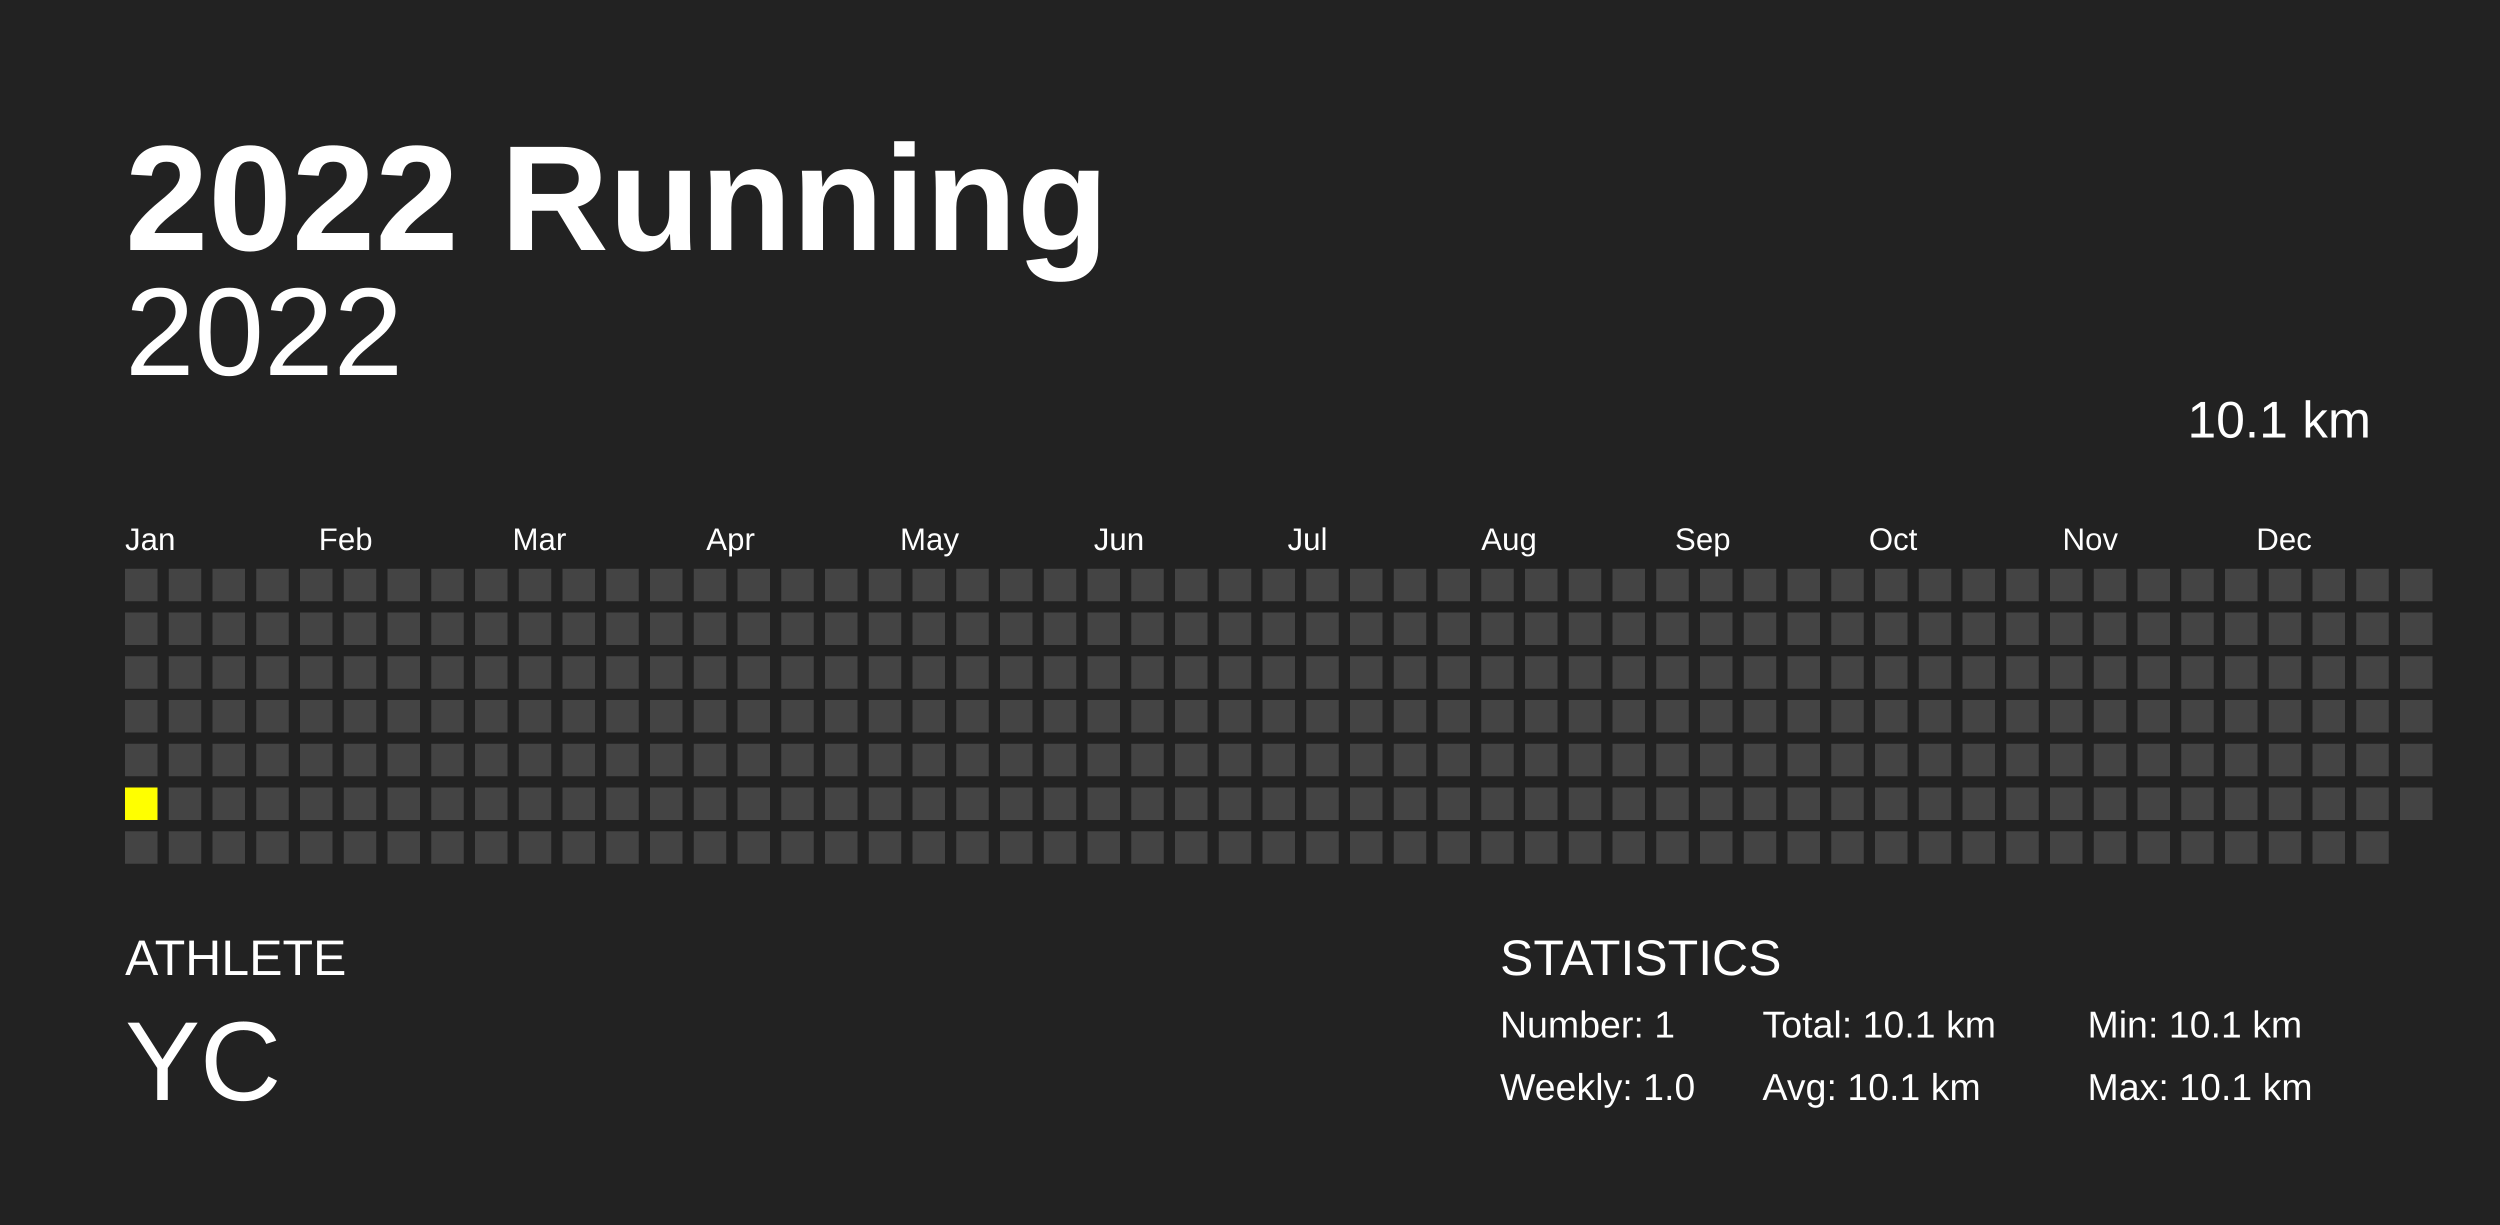
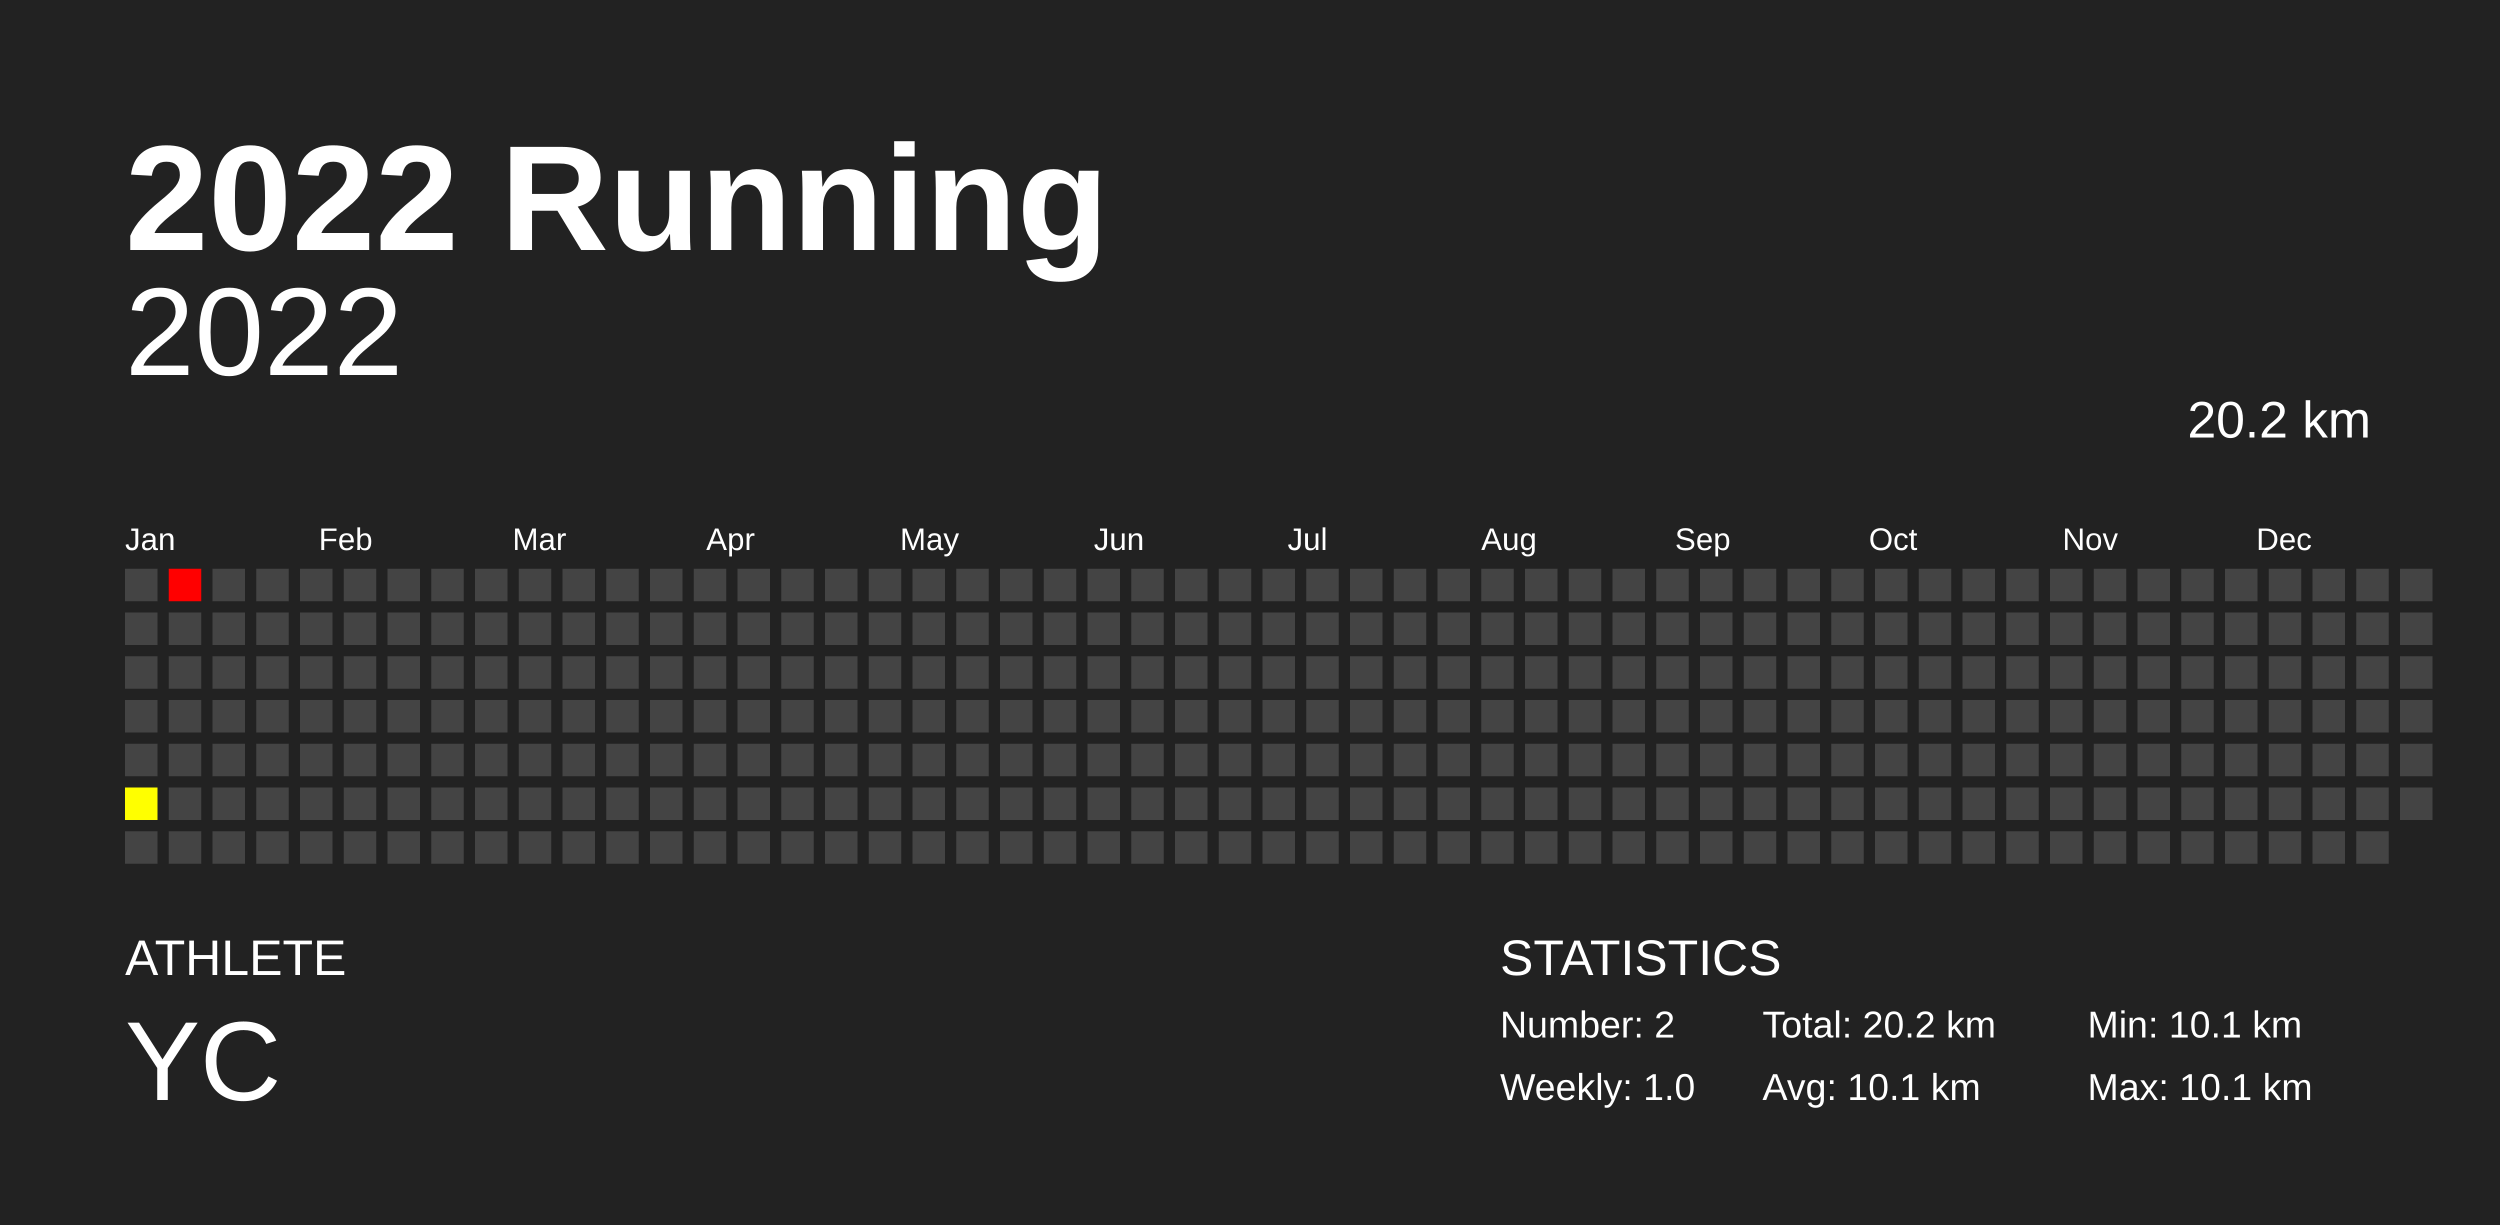
<svg xmlns="http://www.w3.org/2000/svg" baseProfile="full" height="98mm" version="1.1" viewBox="0,0,200,98" width="200mm">
  <defs />
  <rect fill="#222222" height="98" width="200" x="0" y="0" />
  <text fill="#FFFFFF" style="font-size:12px; font-family:Arial; font-weight:bold;" x="10" y="20">2022 Running</text>
  <text fill="#FFFFFF" style="font-size:4px; font-family:Arial" x="10" y="78">ATHLETE</text>
  <text fill="#FFFFFF" style="font-size:9px; font-family:Arial" x="10" y="88">YC</text>
  <text fill="#FFFFFF" style="font-size:4px; font-family:Arial" x="120" y="78">STATISTICS</text>
-   <text fill="#FFFFFF" style="font-size:3px; font-family:Arial" x="120" y="83">Number: 1</text>
+   <text fill="#FFFFFF" style="font-size:3px; font-family:Arial" x="120" y="83">Number: 2</text>
  <text fill="#FFFFFF" style="font-size:3px; font-family:Arial" x="120" y="88">Weekly: 1.0</text>
-   <text fill="#FFFFFF" style="font-size:3px; font-family:Arial" x="141" y="83">Total: 10.1 km</text>
+   <text fill="#FFFFFF" style="font-size:3px; font-family:Arial" x="141" y="83">Total: 20.2 km</text>
  <text fill="#FFFFFF" style="font-size:3px; font-family:Arial" x="141" y="88">Avg: 10.1 km</text>
  <text fill="#FFFFFF" style="font-size:3px; font-family:Arial" x="167" y="83">Min: 10.1 km</text>
  <text fill="#FFFFFF" style="font-size:3px; font-family:Arial" x="167" y="88">Max: 10.1 km</text>
  <text alignment-baseline="hanging" fill="#FFFFFF" style="font-size:10.0px; font-family:Arial;" x="10" y="30">2022</text>
-   <text alignment-baseline="hanging" fill="#FFFFFF" style="font-size:4.125px; font-family:Arial;" x="175" y="35">10.1 km</text>
+   <text alignment-baseline="hanging" fill="#FFFFFF" style="font-size:4.125px; font-family:Arial;" x="175" y="35">20.2 km</text>
  <text fill="#FFFFFF" style="font-size:2.5px; font-family:Arial" x="10.0" y="44">Jan</text>
  <text fill="#FFFFFF" style="font-size:2.5px; font-family:Arial" x="25.5" y="44">Feb</text>
  <text fill="#FFFFFF" style="font-size:2.5px; font-family:Arial" x="41.0" y="44">Mar</text>
  <text fill="#FFFFFF" style="font-size:2.5px; font-family:Arial" x="56.5" y="44">Apr</text>
  <text fill="#FFFFFF" style="font-size:2.5px; font-family:Arial" x="72.0" y="44">May</text>
  <text fill="#FFFFFF" style="font-size:2.5px; font-family:Arial" x="87.5" y="44">Jun</text>
  <text fill="#FFFFFF" style="font-size:2.5px; font-family:Arial" x="103.0" y="44">Jul</text>
  <text fill="#FFFFFF" style="font-size:2.5px; font-family:Arial" x="118.5" y="44">Aug</text>
  <text fill="#FFFFFF" style="font-size:2.5px; font-family:Arial" x="134.0" y="44">Sep</text>
  <text fill="#FFFFFF" style="font-size:2.5px; font-family:Arial" x="149.5" y="44">Oct</text>
  <text fill="#FFFFFF" style="font-size:2.5px; font-family:Arial" x="165.0" y="44">Nov</text>
  <text fill="#FFFFFF" style="font-size:2.5px; font-family:Arial" x="180.5" y="44">Dec</text>
  <rect fill="#444444" height="2.6" width="2.6" x="10.0" y="45.5" />
  <rect fill="#444444" height="2.6" width="2.6" x="10.0" y="49.0" />
  <rect fill="#444444" height="2.6" width="2.6" x="10.0" y="52.5" />
  <rect fill="#444444" height="2.6" width="2.6" x="10.0" y="56.0" />
  <rect fill="#444444" height="2.6" width="2.6" x="10.0" y="59.5" />
-   <rect fill="yellow" height="2.6" width="2.6" x="10.0" y="63.0" />
+   <rect fill="#ffff00" height="2.6" width="2.6" x="10.0" y="63.0" />
  <rect fill="#444444" height="2.6" width="2.6" x="10.0" y="66.5" />
-   <rect fill="#444444" height="2.6" width="2.6" x="13.5" y="45.5" />
+   <rect fill="#ff0000" height="2.6" width="2.6" x="13.5" y="45.5" />
  <rect fill="#444444" height="2.6" width="2.6" x="13.5" y="49.0" />
  <rect fill="#444444" height="2.6" width="2.6" x="13.5" y="52.5" />
  <rect fill="#444444" height="2.6" width="2.6" x="13.5" y="56.0" />
  <rect fill="#444444" height="2.6" width="2.6" x="13.5" y="59.5" />
  <rect fill="#444444" height="2.6" width="2.6" x="13.5" y="63.0" />
  <rect fill="#444444" height="2.6" width="2.6" x="13.5" y="66.5" />
  <rect fill="#444444" height="2.6" width="2.6" x="17.0" y="45.5" />
  <rect fill="#444444" height="2.6" width="2.6" x="17.0" y="49.0" />
  <rect fill="#444444" height="2.6" width="2.6" x="17.0" y="52.5" />
  <rect fill="#444444" height="2.6" width="2.6" x="17.0" y="56.0" />
  <rect fill="#444444" height="2.6" width="2.6" x="17.0" y="59.5" />
  <rect fill="#444444" height="2.6" width="2.6" x="17.0" y="63.0" />
  <rect fill="#444444" height="2.6" width="2.6" x="17.0" y="66.5" />
  <rect fill="#444444" height="2.6" width="2.6" x="20.5" y="45.5" />
  <rect fill="#444444" height="2.6" width="2.6" x="20.5" y="49.0" />
  <rect fill="#444444" height="2.6" width="2.6" x="20.5" y="52.5" />
  <rect fill="#444444" height="2.6" width="2.6" x="20.5" y="56.0" />
  <rect fill="#444444" height="2.6" width="2.6" x="20.5" y="59.5" />
  <rect fill="#444444" height="2.6" width="2.6" x="20.5" y="63.0" />
  <rect fill="#444444" height="2.6" width="2.6" x="20.5" y="66.5" />
  <rect fill="#444444" height="2.6" width="2.6" x="24.0" y="45.5" />
  <rect fill="#444444" height="2.6" width="2.6" x="24.0" y="49.0" />
  <rect fill="#444444" height="2.6" width="2.6" x="24.0" y="52.5" />
  <rect fill="#444444" height="2.6" width="2.6" x="24.0" y="56.0" />
  <rect fill="#444444" height="2.6" width="2.6" x="24.0" y="59.5" />
  <rect fill="#444444" height="2.6" width="2.6" x="24.0" y="63.0" />
  <rect fill="#444444" height="2.6" width="2.6" x="24.0" y="66.5" />
  <rect fill="#444444" height="2.6" width="2.6" x="27.5" y="45.5" />
  <rect fill="#444444" height="2.6" width="2.6" x="27.5" y="49.0" />
  <rect fill="#444444" height="2.6" width="2.6" x="27.5" y="52.5" />
  <rect fill="#444444" height="2.6" width="2.6" x="27.5" y="56.0" />
  <rect fill="#444444" height="2.6" width="2.6" x="27.5" y="59.5" />
  <rect fill="#444444" height="2.6" width="2.6" x="27.5" y="63.0" />
  <rect fill="#444444" height="2.6" width="2.6" x="27.5" y="66.5" />
  <rect fill="#444444" height="2.6" width="2.6" x="31.0" y="45.5" />
  <rect fill="#444444" height="2.6" width="2.6" x="31.0" y="49.0" />
  <rect fill="#444444" height="2.6" width="2.6" x="31.0" y="52.5" />
  <rect fill="#444444" height="2.6" width="2.6" x="31.0" y="56.0" />
  <rect fill="#444444" height="2.6" width="2.6" x="31.0" y="59.5" />
  <rect fill="#444444" height="2.6" width="2.6" x="31.0" y="63.0" />
  <rect fill="#444444" height="2.6" width="2.6" x="31.0" y="66.5" />
  <rect fill="#444444" height="2.6" width="2.6" x="34.5" y="45.5" />
  <rect fill="#444444" height="2.6" width="2.6" x="34.5" y="49.0" />
  <rect fill="#444444" height="2.6" width="2.6" x="34.5" y="52.5" />
  <rect fill="#444444" height="2.6" width="2.6" x="34.5" y="56.0" />
  <rect fill="#444444" height="2.6" width="2.6" x="34.5" y="59.5" />
  <rect fill="#444444" height="2.6" width="2.6" x="34.5" y="63.0" />
  <rect fill="#444444" height="2.6" width="2.6" x="34.5" y="66.5" />
  <rect fill="#444444" height="2.6" width="2.6" x="38.0" y="45.5" />
  <rect fill="#444444" height="2.6" width="2.6" x="38.0" y="49.0" />
  <rect fill="#444444" height="2.6" width="2.6" x="38.0" y="52.5" />
  <rect fill="#444444" height="2.6" width="2.6" x="38.0" y="56.0" />
  <rect fill="#444444" height="2.6" width="2.6" x="38.0" y="59.5" />
  <rect fill="#444444" height="2.6" width="2.6" x="38.0" y="63.0" />
  <rect fill="#444444" height="2.6" width="2.6" x="38.0" y="66.5" />
  <rect fill="#444444" height="2.6" width="2.6" x="41.5" y="45.5" />
  <rect fill="#444444" height="2.6" width="2.6" x="41.5" y="49.0" />
  <rect fill="#444444" height="2.6" width="2.6" x="41.5" y="52.5" />
  <rect fill="#444444" height="2.6" width="2.6" x="41.5" y="56.0" />
  <rect fill="#444444" height="2.6" width="2.6" x="41.5" y="59.5" />
  <rect fill="#444444" height="2.6" width="2.6" x="41.5" y="63.0" />
  <rect fill="#444444" height="2.6" width="2.6" x="41.5" y="66.5" />
  <rect fill="#444444" height="2.6" width="2.6" x="45.0" y="45.5" />
  <rect fill="#444444" height="2.6" width="2.6" x="45.0" y="49.0" />
  <rect fill="#444444" height="2.6" width="2.6" x="45.0" y="52.5" />
  <rect fill="#444444" height="2.6" width="2.6" x="45.0" y="56.0" />
  <rect fill="#444444" height="2.6" width="2.6" x="45.0" y="59.5" />
  <rect fill="#444444" height="2.6" width="2.6" x="45.0" y="63.0" />
  <rect fill="#444444" height="2.6" width="2.6" x="45.0" y="66.5" />
  <rect fill="#444444" height="2.6" width="2.6" x="48.5" y="45.5" />
  <rect fill="#444444" height="2.6" width="2.6" x="48.5" y="49.0" />
  <rect fill="#444444" height="2.6" width="2.6" x="48.5" y="52.5" />
  <rect fill="#444444" height="2.6" width="2.6" x="48.5" y="56.0" />
  <rect fill="#444444" height="2.6" width="2.6" x="48.5" y="59.5" />
  <rect fill="#444444" height="2.6" width="2.6" x="48.5" y="63.0" />
  <rect fill="#444444" height="2.6" width="2.6" x="48.5" y="66.5" />
  <rect fill="#444444" height="2.6" width="2.6" x="52.0" y="45.5" />
  <rect fill="#444444" height="2.6" width="2.6" x="52.0" y="49.0" />
  <rect fill="#444444" height="2.6" width="2.6" x="52.0" y="52.5" />
  <rect fill="#444444" height="2.6" width="2.6" x="52.0" y="56.0" />
  <rect fill="#444444" height="2.6" width="2.6" x="52.0" y="59.5" />
  <rect fill="#444444" height="2.6" width="2.6" x="52.0" y="63.0" />
  <rect fill="#444444" height="2.6" width="2.6" x="52.0" y="66.5" />
  <rect fill="#444444" height="2.6" width="2.6" x="55.5" y="45.5" />
  <rect fill="#444444" height="2.6" width="2.6" x="55.5" y="49.0" />
  <rect fill="#444444" height="2.6" width="2.6" x="55.5" y="52.5" />
  <rect fill="#444444" height="2.6" width="2.6" x="55.5" y="56.0" />
  <rect fill="#444444" height="2.6" width="2.6" x="55.5" y="59.5" />
  <rect fill="#444444" height="2.6" width="2.6" x="55.5" y="63.0" />
  <rect fill="#444444" height="2.6" width="2.6" x="55.5" y="66.5" />
  <rect fill="#444444" height="2.6" width="2.6" x="59.0" y="45.5" />
  <rect fill="#444444" height="2.6" width="2.6" x="59.0" y="49.0" />
  <rect fill="#444444" height="2.6" width="2.6" x="59.0" y="52.5" />
  <rect fill="#444444" height="2.6" width="2.6" x="59.0" y="56.0" />
  <rect fill="#444444" height="2.6" width="2.6" x="59.0" y="59.5" />
  <rect fill="#444444" height="2.6" width="2.6" x="59.0" y="63.0" />
  <rect fill="#444444" height="2.6" width="2.6" x="59.0" y="66.5" />
  <rect fill="#444444" height="2.6" width="2.6" x="62.5" y="45.5" />
  <rect fill="#444444" height="2.6" width="2.6" x="62.5" y="49.0" />
  <rect fill="#444444" height="2.6" width="2.6" x="62.5" y="52.5" />
  <rect fill="#444444" height="2.6" width="2.6" x="62.5" y="56.0" />
  <rect fill="#444444" height="2.6" width="2.6" x="62.5" y="59.5" />
  <rect fill="#444444" height="2.6" width="2.6" x="62.5" y="63.0" />
  <rect fill="#444444" height="2.6" width="2.6" x="62.5" y="66.5" />
  <rect fill="#444444" height="2.6" width="2.6" x="66.0" y="45.5" />
  <rect fill="#444444" height="2.6" width="2.6" x="66.0" y="49.0" />
  <rect fill="#444444" height="2.6" width="2.6" x="66.0" y="52.5" />
  <rect fill="#444444" height="2.6" width="2.6" x="66.0" y="56.0" />
  <rect fill="#444444" height="2.6" width="2.6" x="66.0" y="59.5" />
  <rect fill="#444444" height="2.6" width="2.6" x="66.0" y="63.0" />
  <rect fill="#444444" height="2.6" width="2.6" x="66.0" y="66.5" />
  <rect fill="#444444" height="2.6" width="2.6" x="69.5" y="45.5" />
  <rect fill="#444444" height="2.6" width="2.6" x="69.5" y="49.0" />
  <rect fill="#444444" height="2.6" width="2.6" x="69.5" y="52.5" />
  <rect fill="#444444" height="2.6" width="2.6" x="69.5" y="56.0" />
  <rect fill="#444444" height="2.6" width="2.6" x="69.5" y="59.5" />
  <rect fill="#444444" height="2.6" width="2.6" x="69.5" y="63.0" />
  <rect fill="#444444" height="2.6" width="2.6" x="69.5" y="66.5" />
  <rect fill="#444444" height="2.6" width="2.6" x="73.0" y="45.5" />
  <rect fill="#444444" height="2.6" width="2.6" x="73.0" y="49.0" />
  <rect fill="#444444" height="2.6" width="2.6" x="73.0" y="52.5" />
  <rect fill="#444444" height="2.6" width="2.6" x="73.0" y="56.0" />
  <rect fill="#444444" height="2.6" width="2.6" x="73.0" y="59.5" />
  <rect fill="#444444" height="2.6" width="2.6" x="73.0" y="63.0" />
  <rect fill="#444444" height="2.6" width="2.6" x="73.0" y="66.5" />
  <rect fill="#444444" height="2.6" width="2.6" x="76.5" y="45.5" />
  <rect fill="#444444" height="2.6" width="2.6" x="76.5" y="49.0" />
  <rect fill="#444444" height="2.6" width="2.6" x="76.5" y="52.5" />
  <rect fill="#444444" height="2.6" width="2.6" x="76.5" y="56.0" />
  <rect fill="#444444" height="2.6" width="2.6" x="76.5" y="59.5" />
  <rect fill="#444444" height="2.6" width="2.6" x="76.5" y="63.0" />
  <rect fill="#444444" height="2.6" width="2.6" x="76.5" y="66.5" />
  <rect fill="#444444" height="2.6" width="2.6" x="80.0" y="45.5" />
  <rect fill="#444444" height="2.6" width="2.6" x="80.0" y="49.0" />
  <rect fill="#444444" height="2.6" width="2.6" x="80.0" y="52.5" />
  <rect fill="#444444" height="2.6" width="2.6" x="80.0" y="56.0" />
  <rect fill="#444444" height="2.6" width="2.6" x="80.0" y="59.5" />
  <rect fill="#444444" height="2.6" width="2.6" x="80.0" y="63.0" />
  <rect fill="#444444" height="2.6" width="2.6" x="80.0" y="66.5" />
  <rect fill="#444444" height="2.6" width="2.6" x="83.5" y="45.5" />
  <rect fill="#444444" height="2.6" width="2.6" x="83.5" y="49.0" />
  <rect fill="#444444" height="2.6" width="2.6" x="83.5" y="52.5" />
  <rect fill="#444444" height="2.6" width="2.6" x="83.5" y="56.0" />
  <rect fill="#444444" height="2.6" width="2.6" x="83.5" y="59.5" />
  <rect fill="#444444" height="2.6" width="2.6" x="83.5" y="63.0" />
  <rect fill="#444444" height="2.6" width="2.6" x="83.5" y="66.5" />
  <rect fill="#444444" height="2.6" width="2.6" x="87.0" y="45.5" />
  <rect fill="#444444" height="2.6" width="2.6" x="87.0" y="49.0" />
  <rect fill="#444444" height="2.6" width="2.6" x="87.0" y="52.5" />
  <rect fill="#444444" height="2.6" width="2.6" x="87.0" y="56.0" />
  <rect fill="#444444" height="2.6" width="2.6" x="87.0" y="59.5" />
  <rect fill="#444444" height="2.6" width="2.6" x="87.0" y="63.0" />
  <rect fill="#444444" height="2.6" width="2.6" x="87.0" y="66.5" />
  <rect fill="#444444" height="2.6" width="2.6" x="90.5" y="45.5" />
  <rect fill="#444444" height="2.6" width="2.6" x="90.5" y="49.0" />
  <rect fill="#444444" height="2.6" width="2.6" x="90.5" y="52.5" />
  <rect fill="#444444" height="2.6" width="2.6" x="90.5" y="56.0" />
  <rect fill="#444444" height="2.6" width="2.6" x="90.5" y="59.5" />
  <rect fill="#444444" height="2.6" width="2.6" x="90.5" y="63.0" />
  <rect fill="#444444" height="2.6" width="2.6" x="90.5" y="66.5" />
  <rect fill="#444444" height="2.6" width="2.6" x="94.0" y="45.5" />
  <rect fill="#444444" height="2.6" width="2.6" x="94.0" y="49.0" />
  <rect fill="#444444" height="2.6" width="2.6" x="94.0" y="52.5" />
  <rect fill="#444444" height="2.6" width="2.6" x="94.0" y="56.0" />
  <rect fill="#444444" height="2.6" width="2.6" x="94.0" y="59.5" />
  <rect fill="#444444" height="2.6" width="2.6" x="94.0" y="63.0" />
  <rect fill="#444444" height="2.6" width="2.6" x="94.0" y="66.5" />
  <rect fill="#444444" height="2.6" width="2.6" x="97.5" y="45.5" />
  <rect fill="#444444" height="2.6" width="2.6" x="97.5" y="49.0" />
  <rect fill="#444444" height="2.6" width="2.6" x="97.5" y="52.5" />
  <rect fill="#444444" height="2.6" width="2.6" x="97.5" y="56.0" />
  <rect fill="#444444" height="2.6" width="2.6" x="97.5" y="59.5" />
  <rect fill="#444444" height="2.6" width="2.6" x="97.5" y="63.0" />
  <rect fill="#444444" height="2.6" width="2.6" x="97.5" y="66.5" />
  <rect fill="#444444" height="2.6" width="2.6" x="101.0" y="45.5" />
  <rect fill="#444444" height="2.6" width="2.6" x="101.0" y="49.0" />
  <rect fill="#444444" height="2.6" width="2.6" x="101.0" y="52.5" />
  <rect fill="#444444" height="2.6" width="2.6" x="101.0" y="56.0" />
  <rect fill="#444444" height="2.6" width="2.6" x="101.0" y="59.5" />
  <rect fill="#444444" height="2.6" width="2.6" x="101.0" y="63.0" />
  <rect fill="#444444" height="2.6" width="2.6" x="101.0" y="66.5" />
  <rect fill="#444444" height="2.6" width="2.6" x="104.5" y="45.5" />
  <rect fill="#444444" height="2.6" width="2.6" x="104.5" y="49.0" />
  <rect fill="#444444" height="2.6" width="2.6" x="104.5" y="52.5" />
  <rect fill="#444444" height="2.6" width="2.6" x="104.5" y="56.0" />
  <rect fill="#444444" height="2.6" width="2.6" x="104.5" y="59.5" />
  <rect fill="#444444" height="2.6" width="2.6" x="104.5" y="63.0" />
  <rect fill="#444444" height="2.6" width="2.6" x="104.5" y="66.5" />
  <rect fill="#444444" height="2.6" width="2.6" x="108.0" y="45.5" />
  <rect fill="#444444" height="2.6" width="2.6" x="108.0" y="49.0" />
  <rect fill="#444444" height="2.6" width="2.6" x="108.0" y="52.5" />
  <rect fill="#444444" height="2.6" width="2.6" x="108.0" y="56.0" />
  <rect fill="#444444" height="2.6" width="2.6" x="108.0" y="59.5" />
  <rect fill="#444444" height="2.6" width="2.6" x="108.0" y="63.0" />
  <rect fill="#444444" height="2.6" width="2.6" x="108.0" y="66.5" />
  <rect fill="#444444" height="2.6" width="2.6" x="111.5" y="45.5" />
  <rect fill="#444444" height="2.6" width="2.6" x="111.5" y="49.0" />
  <rect fill="#444444" height="2.6" width="2.6" x="111.5" y="52.5" />
  <rect fill="#444444" height="2.6" width="2.6" x="111.5" y="56.0" />
  <rect fill="#444444" height="2.6" width="2.6" x="111.5" y="59.5" />
  <rect fill="#444444" height="2.6" width="2.6" x="111.5" y="63.0" />
  <rect fill="#444444" height="2.6" width="2.6" x="111.5" y="66.5" />
  <rect fill="#444444" height="2.6" width="2.6" x="115.0" y="45.5" />
  <rect fill="#444444" height="2.6" width="2.6" x="115.0" y="49.0" />
  <rect fill="#444444" height="2.6" width="2.6" x="115.0" y="52.5" />
  <rect fill="#444444" height="2.6" width="2.6" x="115.0" y="56.0" />
  <rect fill="#444444" height="2.6" width="2.6" x="115.0" y="59.5" />
  <rect fill="#444444" height="2.6" width="2.6" x="115.0" y="63.0" />
  <rect fill="#444444" height="2.6" width="2.6" x="115.0" y="66.5" />
  <rect fill="#444444" height="2.6" width="2.6" x="118.5" y="45.5" />
  <rect fill="#444444" height="2.6" width="2.6" x="118.5" y="49.0" />
  <rect fill="#444444" height="2.6" width="2.6" x="118.5" y="52.5" />
  <rect fill="#444444" height="2.6" width="2.6" x="118.5" y="56.0" />
  <rect fill="#444444" height="2.6" width="2.6" x="118.5" y="59.5" />
  <rect fill="#444444" height="2.6" width="2.6" x="118.5" y="63.0" />
  <rect fill="#444444" height="2.6" width="2.6" x="118.5" y="66.5" />
  <rect fill="#444444" height="2.6" width="2.6" x="122.0" y="45.5" />
  <rect fill="#444444" height="2.6" width="2.6" x="122.0" y="49.0" />
  <rect fill="#444444" height="2.6" width="2.6" x="122.0" y="52.5" />
  <rect fill="#444444" height="2.6" width="2.6" x="122.0" y="56.0" />
  <rect fill="#444444" height="2.6" width="2.6" x="122.0" y="59.5" />
  <rect fill="#444444" height="2.6" width="2.6" x="122.0" y="63.0" />
  <rect fill="#444444" height="2.6" width="2.6" x="122.0" y="66.5" />
  <rect fill="#444444" height="2.6" width="2.6" x="125.5" y="45.5" />
  <rect fill="#444444" height="2.6" width="2.6" x="125.5" y="49.0" />
  <rect fill="#444444" height="2.6" width="2.6" x="125.5" y="52.5" />
  <rect fill="#444444" height="2.6" width="2.6" x="125.5" y="56.0" />
  <rect fill="#444444" height="2.6" width="2.6" x="125.5" y="59.5" />
  <rect fill="#444444" height="2.6" width="2.6" x="125.5" y="63.0" />
  <rect fill="#444444" height="2.6" width="2.6" x="125.5" y="66.5" />
  <rect fill="#444444" height="2.6" width="2.6" x="129.0" y="45.5" />
  <rect fill="#444444" height="2.6" width="2.6" x="129.0" y="49.0" />
  <rect fill="#444444" height="2.6" width="2.6" x="129.0" y="52.5" />
  <rect fill="#444444" height="2.6" width="2.6" x="129.0" y="56.0" />
  <rect fill="#444444" height="2.6" width="2.6" x="129.0" y="59.5" />
  <rect fill="#444444" height="2.6" width="2.6" x="129.0" y="63.0" />
  <rect fill="#444444" height="2.6" width="2.6" x="129.0" y="66.5" />
  <rect fill="#444444" height="2.6" width="2.6" x="132.5" y="45.5" />
  <rect fill="#444444" height="2.6" width="2.6" x="132.5" y="49.0" />
  <rect fill="#444444" height="2.6" width="2.6" x="132.5" y="52.5" />
  <rect fill="#444444" height="2.6" width="2.6" x="132.5" y="56.0" />
  <rect fill="#444444" height="2.6" width="2.6" x="132.5" y="59.5" />
  <rect fill="#444444" height="2.6" width="2.6" x="132.5" y="63.0" />
  <rect fill="#444444" height="2.6" width="2.6" x="132.5" y="66.5" />
  <rect fill="#444444" height="2.6" width="2.6" x="136.0" y="45.5" />
  <rect fill="#444444" height="2.6" width="2.6" x="136.0" y="49.0" />
  <rect fill="#444444" height="2.6" width="2.6" x="136.0" y="52.5" />
  <rect fill="#444444" height="2.6" width="2.6" x="136.0" y="56.0" />
  <rect fill="#444444" height="2.6" width="2.6" x="136.0" y="59.5" />
  <rect fill="#444444" height="2.6" width="2.6" x="136.0" y="63.0" />
  <rect fill="#444444" height="2.6" width="2.6" x="136.0" y="66.5" />
  <rect fill="#444444" height="2.6" width="2.6" x="139.5" y="45.5" />
  <rect fill="#444444" height="2.6" width="2.6" x="139.5" y="49.0" />
  <rect fill="#444444" height="2.6" width="2.6" x="139.5" y="52.5" />
  <rect fill="#444444" height="2.6" width="2.6" x="139.5" y="56.0" />
  <rect fill="#444444" height="2.6" width="2.6" x="139.5" y="59.5" />
  <rect fill="#444444" height="2.6" width="2.6" x="139.5" y="63.0" />
  <rect fill="#444444" height="2.6" width="2.6" x="139.5" y="66.5" />
  <rect fill="#444444" height="2.6" width="2.6" x="143.0" y="45.5" />
  <rect fill="#444444" height="2.6" width="2.6" x="143.0" y="49.0" />
  <rect fill="#444444" height="2.6" width="2.6" x="143.0" y="52.5" />
  <rect fill="#444444" height="2.6" width="2.6" x="143.0" y="56.0" />
  <rect fill="#444444" height="2.6" width="2.6" x="143.0" y="59.5" />
  <rect fill="#444444" height="2.6" width="2.6" x="143.0" y="63.0" />
  <rect fill="#444444" height="2.6" width="2.6" x="143.0" y="66.5" />
  <rect fill="#444444" height="2.6" width="2.6" x="146.5" y="45.5" />
  <rect fill="#444444" height="2.6" width="2.6" x="146.5" y="49.0" />
  <rect fill="#444444" height="2.6" width="2.6" x="146.5" y="52.5" />
  <rect fill="#444444" height="2.6" width="2.6" x="146.5" y="56.0" />
  <rect fill="#444444" height="2.6" width="2.6" x="146.5" y="59.5" />
  <rect fill="#444444" height="2.6" width="2.6" x="146.5" y="63.0" />
  <rect fill="#444444" height="2.6" width="2.6" x="146.5" y="66.5" />
  <rect fill="#444444" height="2.6" width="2.6" x="150.0" y="45.5" />
  <rect fill="#444444" height="2.6" width="2.6" x="150.0" y="49.0" />
  <rect fill="#444444" height="2.6" width="2.6" x="150.0" y="52.5" />
  <rect fill="#444444" height="2.6" width="2.6" x="150.0" y="56.0" />
  <rect fill="#444444" height="2.6" width="2.6" x="150.0" y="59.5" />
  <rect fill="#444444" height="2.6" width="2.6" x="150.0" y="63.0" />
  <rect fill="#444444" height="2.6" width="2.6" x="150.0" y="66.5" />
  <rect fill="#444444" height="2.6" width="2.6" x="153.5" y="45.5" />
  <rect fill="#444444" height="2.6" width="2.6" x="153.5" y="49.0" />
  <rect fill="#444444" height="2.6" width="2.6" x="153.5" y="52.5" />
  <rect fill="#444444" height="2.6" width="2.6" x="153.5" y="56.0" />
  <rect fill="#444444" height="2.6" width="2.6" x="153.5" y="59.5" />
  <rect fill="#444444" height="2.6" width="2.6" x="153.5" y="63.0" />
  <rect fill="#444444" height="2.6" width="2.6" x="153.5" y="66.5" />
  <rect fill="#444444" height="2.6" width="2.6" x="157.0" y="45.5" />
  <rect fill="#444444" height="2.6" width="2.6" x="157.0" y="49.0" />
  <rect fill="#444444" height="2.6" width="2.6" x="157.0" y="52.5" />
  <rect fill="#444444" height="2.6" width="2.6" x="157.0" y="56.0" />
  <rect fill="#444444" height="2.6" width="2.6" x="157.0" y="59.5" />
  <rect fill="#444444" height="2.6" width="2.6" x="157.0" y="63.0" />
  <rect fill="#444444" height="2.6" width="2.6" x="157.0" y="66.5" />
  <rect fill="#444444" height="2.6" width="2.6" x="160.5" y="45.5" />
  <rect fill="#444444" height="2.6" width="2.6" x="160.5" y="49.0" />
  <rect fill="#444444" height="2.6" width="2.6" x="160.5" y="52.5" />
  <rect fill="#444444" height="2.6" width="2.6" x="160.5" y="56.0" />
  <rect fill="#444444" height="2.6" width="2.6" x="160.5" y="59.5" />
  <rect fill="#444444" height="2.6" width="2.6" x="160.5" y="63.0" />
  <rect fill="#444444" height="2.6" width="2.6" x="160.5" y="66.5" />
  <rect fill="#444444" height="2.6" width="2.6" x="164.0" y="45.5" />
  <rect fill="#444444" height="2.6" width="2.6" x="164.0" y="49.0" />
  <rect fill="#444444" height="2.6" width="2.6" x="164.0" y="52.5" />
  <rect fill="#444444" height="2.6" width="2.6" x="164.0" y="56.0" />
  <rect fill="#444444" height="2.6" width="2.6" x="164.0" y="59.5" />
  <rect fill="#444444" height="2.6" width="2.6" x="164.0" y="63.0" />
  <rect fill="#444444" height="2.6" width="2.6" x="164.0" y="66.5" />
  <rect fill="#444444" height="2.6" width="2.6" x="167.5" y="45.5" />
  <rect fill="#444444" height="2.6" width="2.6" x="167.5" y="49.0" />
  <rect fill="#444444" height="2.6" width="2.6" x="167.5" y="52.5" />
  <rect fill="#444444" height="2.6" width="2.6" x="167.5" y="56.0" />
  <rect fill="#444444" height="2.6" width="2.6" x="167.5" y="59.5" />
  <rect fill="#444444" height="2.6" width="2.6" x="167.5" y="63.0" />
  <rect fill="#444444" height="2.6" width="2.6" x="167.5" y="66.5" />
  <rect fill="#444444" height="2.6" width="2.6" x="171.0" y="45.5" />
  <rect fill="#444444" height="2.6" width="2.6" x="171.0" y="49.0" />
  <rect fill="#444444" height="2.6" width="2.6" x="171.0" y="52.5" />
  <rect fill="#444444" height="2.6" width="2.6" x="171.0" y="56.0" />
  <rect fill="#444444" height="2.6" width="2.6" x="171.0" y="59.5" />
  <rect fill="#444444" height="2.6" width="2.6" x="171.0" y="63.0" />
  <rect fill="#444444" height="2.6" width="2.6" x="171.0" y="66.5" />
  <rect fill="#444444" height="2.6" width="2.6" x="174.5" y="45.5" />
  <rect fill="#444444" height="2.6" width="2.6" x="174.5" y="49.0" />
  <rect fill="#444444" height="2.6" width="2.6" x="174.5" y="52.5" />
  <rect fill="#444444" height="2.6" width="2.6" x="174.5" y="56.0" />
  <rect fill="#444444" height="2.6" width="2.6" x="174.5" y="59.5" />
  <rect fill="#444444" height="2.6" width="2.6" x="174.5" y="63.0" />
  <rect fill="#444444" height="2.6" width="2.6" x="174.5" y="66.5" />
  <rect fill="#444444" height="2.6" width="2.6" x="178.0" y="45.5" />
  <rect fill="#444444" height="2.6" width="2.6" x="178.0" y="49.0" />
  <rect fill="#444444" height="2.6" width="2.6" x="178.0" y="52.5" />
  <rect fill="#444444" height="2.6" width="2.6" x="178.0" y="56.0" />
  <rect fill="#444444" height="2.6" width="2.6" x="178.0" y="59.5" />
  <rect fill="#444444" height="2.6" width="2.6" x="178.0" y="63.0" />
  <rect fill="#444444" height="2.6" width="2.6" x="178.0" y="66.5" />
  <rect fill="#444444" height="2.6" width="2.6" x="181.5" y="45.5" />
  <rect fill="#444444" height="2.6" width="2.6" x="181.5" y="49.0" />
  <rect fill="#444444" height="2.6" width="2.6" x="181.5" y="52.5" />
  <rect fill="#444444" height="2.6" width="2.6" x="181.5" y="56.0" />
  <rect fill="#444444" height="2.6" width="2.6" x="181.5" y="59.5" />
  <rect fill="#444444" height="2.6" width="2.6" x="181.5" y="63.0" />
  <rect fill="#444444" height="2.6" width="2.6" x="181.5" y="66.5" />
  <rect fill="#444444" height="2.6" width="2.6" x="185.0" y="45.5" />
  <rect fill="#444444" height="2.6" width="2.6" x="185.0" y="49.0" />
  <rect fill="#444444" height="2.6" width="2.6" x="185.0" y="52.5" />
  <rect fill="#444444" height="2.6" width="2.6" x="185.0" y="56.0" />
  <rect fill="#444444" height="2.6" width="2.6" x="185.0" y="59.5" />
  <rect fill="#444444" height="2.6" width="2.6" x="185.0" y="63.0" />
  <rect fill="#444444" height="2.6" width="2.6" x="185.0" y="66.5" />
  <rect fill="#444444" height="2.6" width="2.6" x="188.5" y="45.5" />
  <rect fill="#444444" height="2.6" width="2.6" x="188.5" y="49.0" />
  <rect fill="#444444" height="2.6" width="2.6" x="188.5" y="52.5" />
  <rect fill="#444444" height="2.6" width="2.6" x="188.5" y="56.0" />
  <rect fill="#444444" height="2.6" width="2.6" x="188.5" y="59.5" />
  <rect fill="#444444" height="2.6" width="2.6" x="188.5" y="63.0" />
  <rect fill="#444444" height="2.6" width="2.6" x="188.5" y="66.5" />
  <rect fill="#444444" height="2.6" width="2.6" x="192.0" y="45.5" />
  <rect fill="#444444" height="2.6" width="2.6" x="192.0" y="49.0" />
  <rect fill="#444444" height="2.6" width="2.6" x="192.0" y="52.5" />
  <rect fill="#444444" height="2.6" width="2.6" x="192.0" y="56.0" />
  <rect fill="#444444" height="2.6" width="2.6" x="192.0" y="59.5" />
  <rect fill="#444444" height="2.6" width="2.6" x="192.0" y="63.0" />
</svg>
